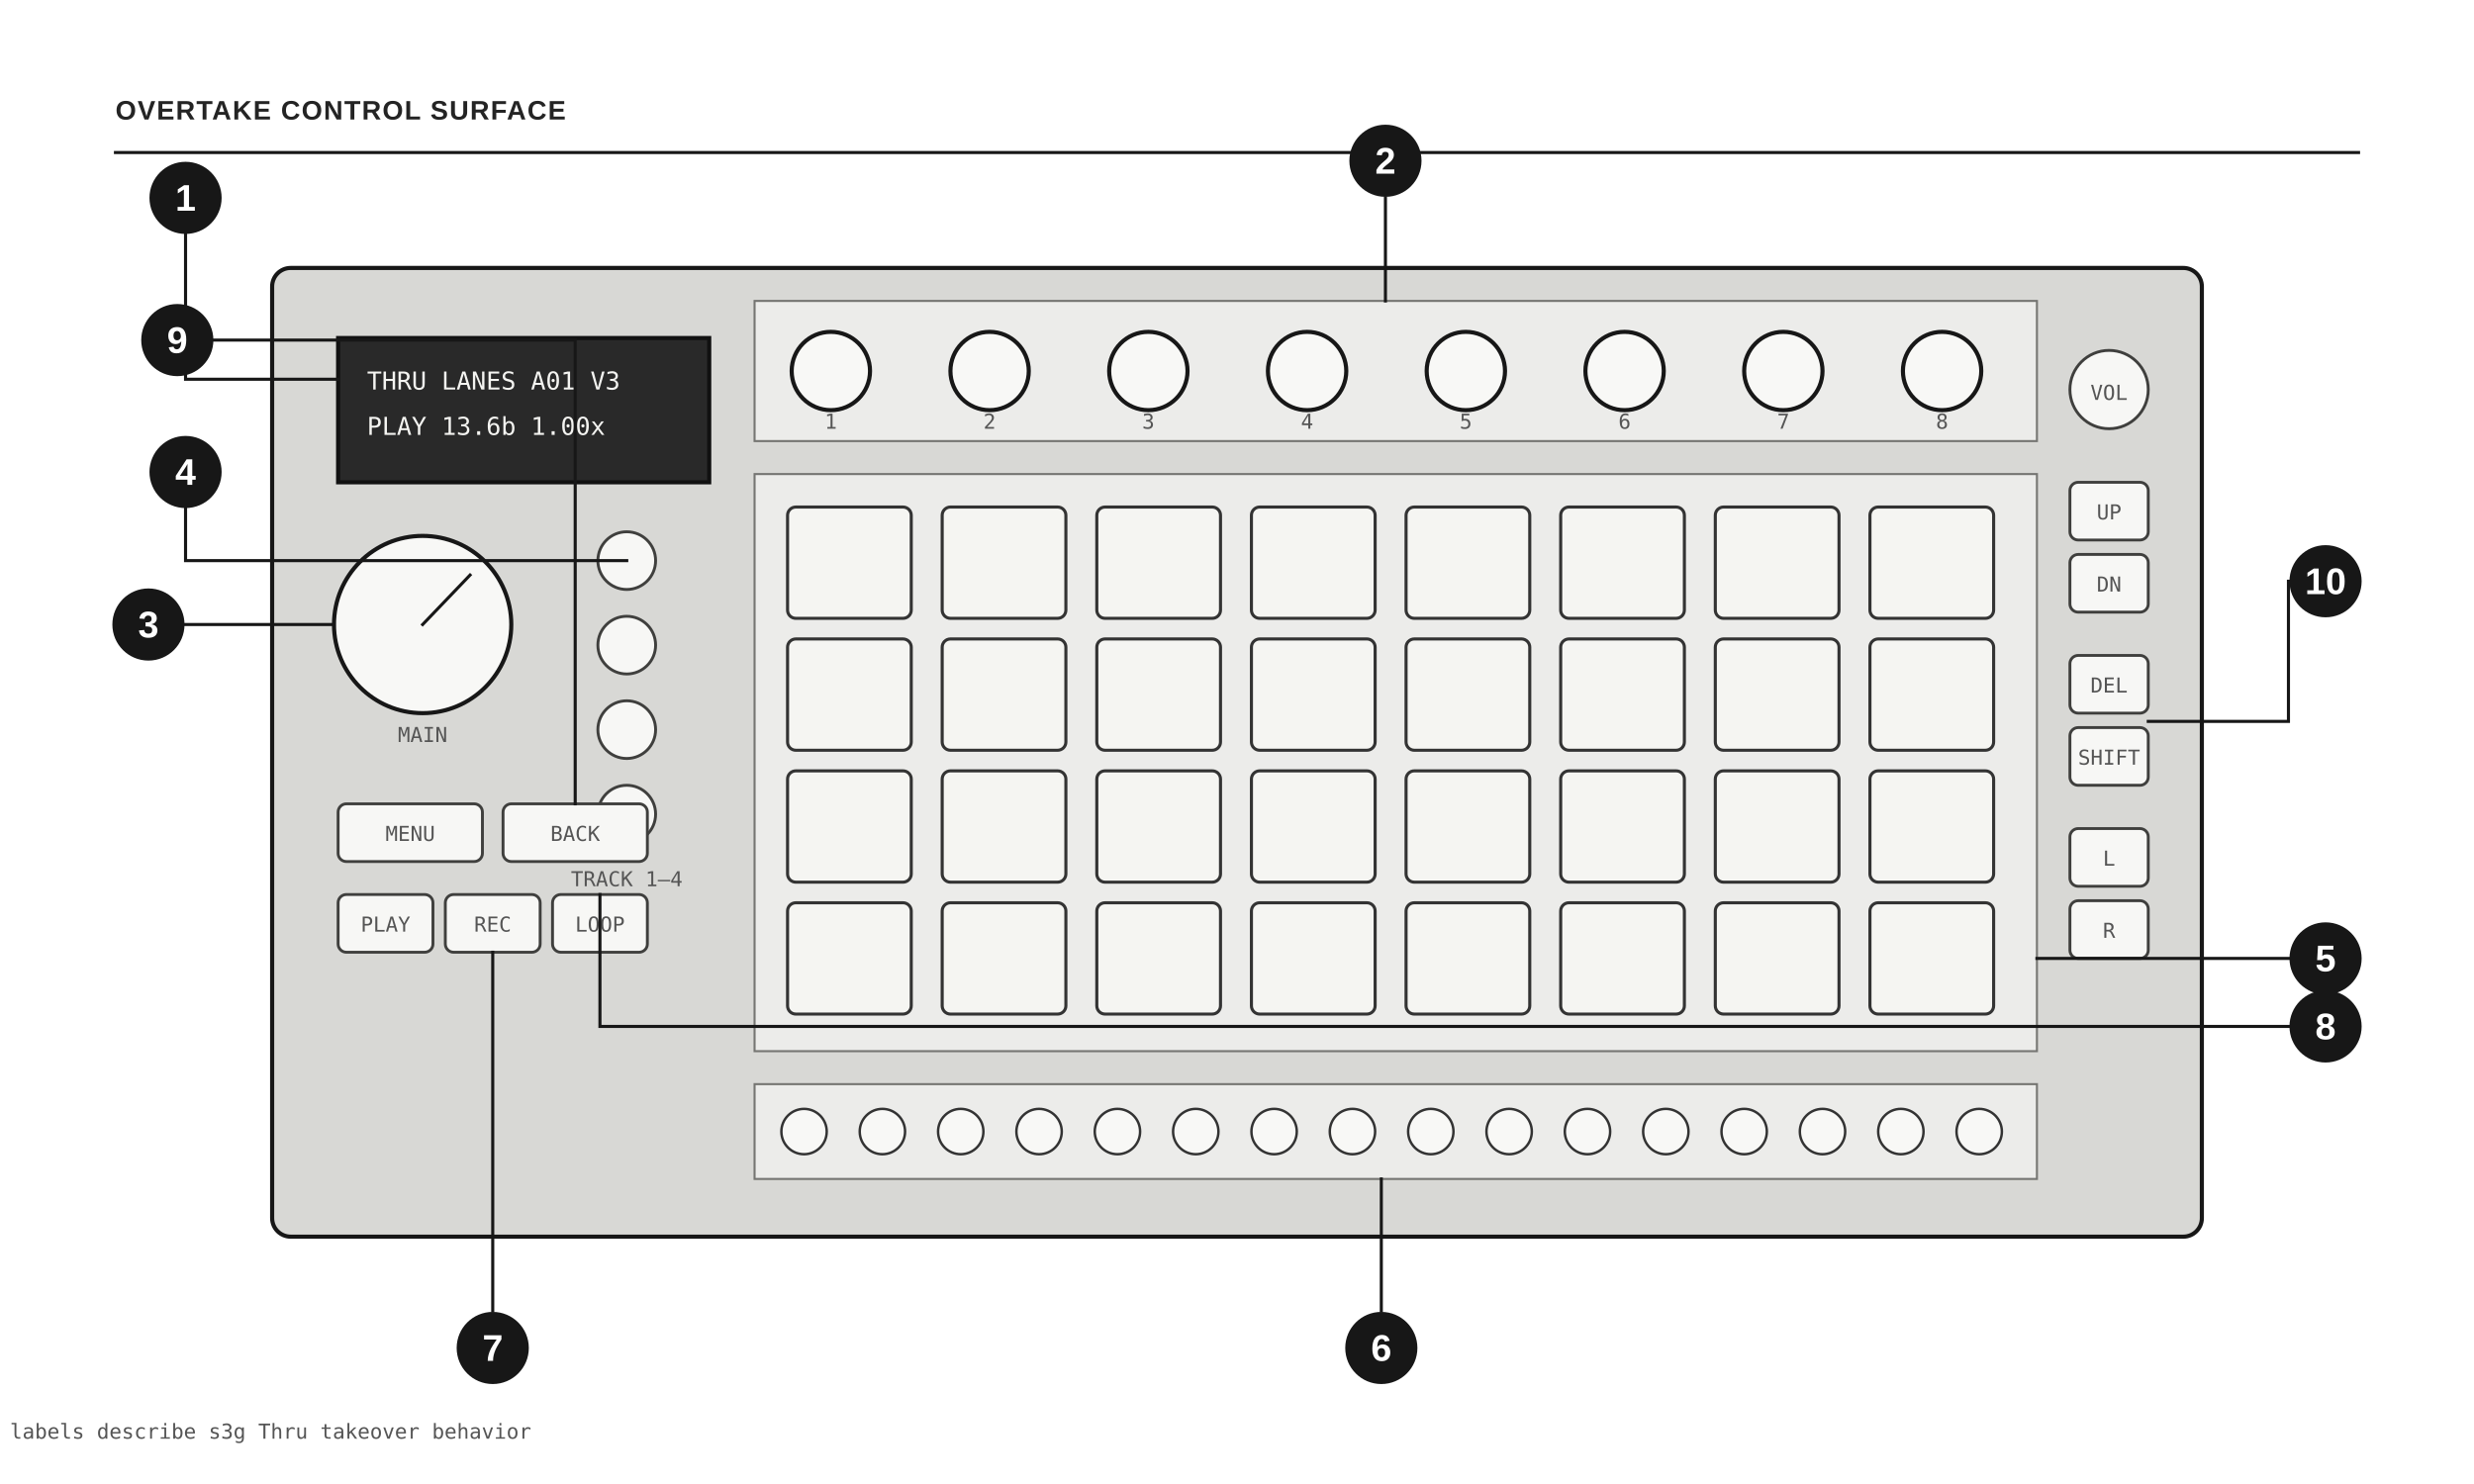
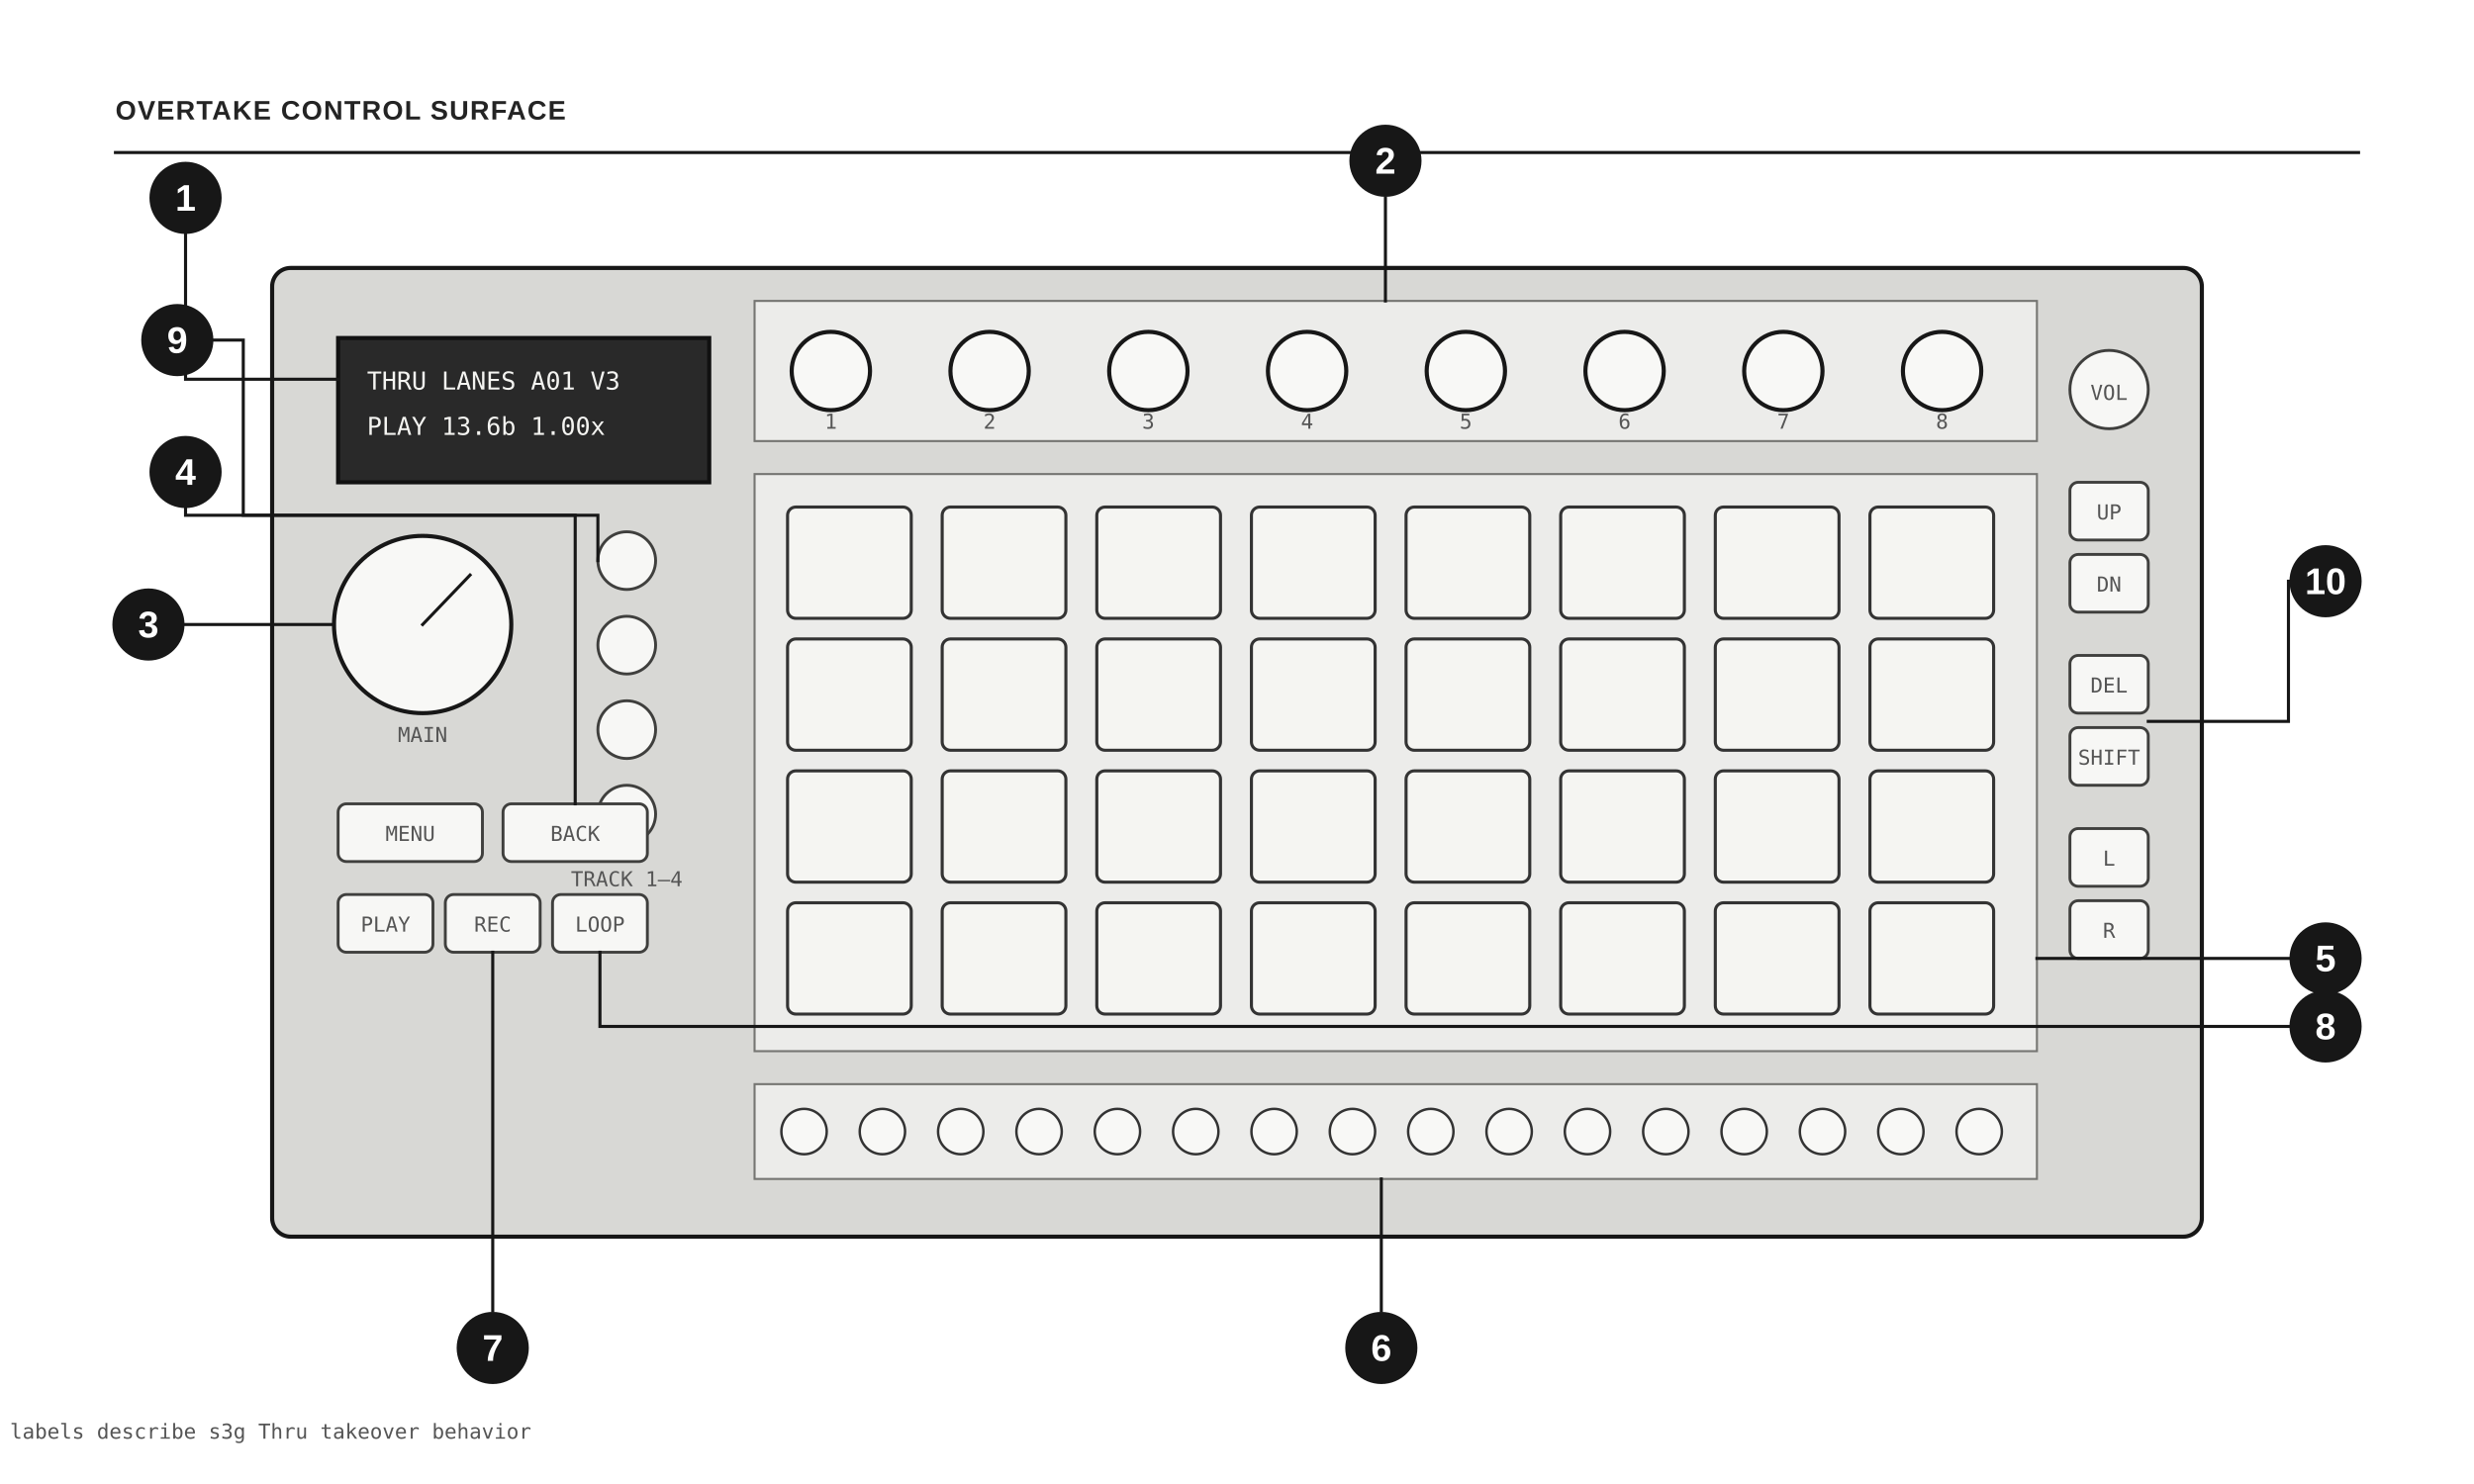
<svg xmlns="http://www.w3.org/2000/svg" width="1200" height="720" viewBox="0 0 1200 720" role="img" aria-labelledby="title desc">
  <defs>
    <style>
      .body{fill:#d8d8d5;stroke:#171717;stroke-width:2}
      .zone{fill:#ececea;stroke:#757572;stroke-width:1}
      .screen{fill:#292929;stroke:#111;stroke-width:2}
      .knob{fill:#f8f8f6;stroke:#171717;stroke-width:2}
      .key{fill:#f7f7f5;stroke:#3f3f3d;stroke-width:1.4}
      .pad{fill:#f5f5f2;stroke:#333;stroke-width:1.5}
      .step{fill:#f8f8f6;stroke:#333;stroke-width:1.2}
      .line{fill:none;stroke:#171717;stroke-width:1.5;stroke-linecap:square;stroke-linejoin:miter}
      .call{fill:#171717;stroke:#171717;stroke-width:1}
      .num{fill:#fff;font-family:Arial,Helvetica,sans-serif;font-size:18px;font-weight:700;text-anchor:middle;dominant-baseline:central}
      .label{fill:#242424;font-family:Arial,Helvetica,sans-serif;font-size:13px;font-weight:700;letter-spacing:.6px}
      .tiny{fill:#555;font-family:Menlo,Monaco,monospace;font-size:10px;text-anchor:middle}
      .screenText{fill:#f4f4f1;font-family:Menlo,Monaco,monospace;font-size:12px}
    </style>
  </defs>
  <rect width="1200" height="720" fill="#fff" />
  <text x="56" y="58" class="label">OVERTAKE CONTROL SURFACE</text>
  <line x1="56" y1="74" x2="1144" y2="74" class="line" />
  <rect x="132" y="130" width="936" height="470" rx="9" class="body" />
  <rect x="164" y="164" width="180" height="70" class="screen" />
  <text x="178" y="189" class="screenText">THRU LANES A01 V3</text>
  <text x="178" y="211" class="screenText">PLAY 13.6b 1.00x</text>
  <circle cx="205" cy="303" r="43" class="knob" />
  <line x1="205" y1="303" x2="228" y2="279" class="line" />
  <text x="205" y="360" class="tiny">MAIN</text>
  <circle cx="304" cy="272" r="14" class="key" />
  <circle cx="304" cy="313" r="14" class="key" />
  <circle cx="304" cy="354" r="14" class="key" />
  <circle cx="304" cy="395" r="14" class="key" />
  <text x="304" y="430" class="tiny">TRACK 1–4</text>
  <rect x="164" y="390" width="70" height="28" rx="4" class="key" />
  <text x="199" y="408" class="tiny">MENU</text>
  <rect x="244" y="390" width="70" height="28" rx="4" class="key" />
  <text x="279" y="408" class="tiny">BACK</text>
  <rect x="164" y="434" width="46" height="28" rx="4" class="key" />
  <text x="187" y="452" class="tiny">PLAY</text>
  <rect x="216" y="434" width="46" height="28" rx="4" class="key" />
  <text x="239" y="452" class="tiny">REC</text>
  <rect x="268" y="434" width="46" height="28" rx="4" class="key" />
  <text x="291" y="452" class="tiny">LOOP</text>
  <rect x="366" y="146" width="622" height="68" class="zone" />
  <g>
    <circle cx="403" cy="180" r="19" class="knob" />
    <circle cx="480" cy="180" r="19" class="knob" />
    <circle cx="557" cy="180" r="19" class="knob" />
    <circle cx="634" cy="180" r="19" class="knob" />
    <circle cx="711" cy="180" r="19" class="knob" />
    <circle cx="788" cy="180" r="19" class="knob" />
    <circle cx="865" cy="180" r="19" class="knob" />
    <circle cx="942" cy="180" r="19" class="knob" />
    <text x="403" y="208" class="tiny">1</text>
    <text x="480" y="208" class="tiny">2</text>
    <text x="557" y="208" class="tiny">3</text>
    <text x="634" y="208" class="tiny">4</text>
    <text x="711" y="208" class="tiny">5</text>
    <text x="788" y="208" class="tiny">6</text>
    <text x="865" y="208" class="tiny">7</text>
    <text x="942" y="208" class="tiny">8</text>
  </g>
  <rect x="366" y="230" width="622" height="280" class="zone" />
  <g>
    <rect x="382" y="246" width="60" height="54" rx="4" class="pad" />
    <rect x="457" y="246" width="60" height="54" rx="4" class="pad" />
    <rect x="532" y="246" width="60" height="54" rx="4" class="pad" />
    <rect x="607" y="246" width="60" height="54" rx="4" class="pad" />
    <rect x="682" y="246" width="60" height="54" rx="4" class="pad" />
    <rect x="757" y="246" width="60" height="54" rx="4" class="pad" />
    <rect x="832" y="246" width="60" height="54" rx="4" class="pad" />
    <rect x="907" y="246" width="60" height="54" rx="4" class="pad" />
    <rect x="382" y="310" width="60" height="54" rx="4" class="pad" />
    <rect x="457" y="310" width="60" height="54" rx="4" class="pad" />
    <rect x="532" y="310" width="60" height="54" rx="4" class="pad" />
    <rect x="607" y="310" width="60" height="54" rx="4" class="pad" />
    <rect x="682" y="310" width="60" height="54" rx="4" class="pad" />
    <rect x="757" y="310" width="60" height="54" rx="4" class="pad" />
    <rect x="832" y="310" width="60" height="54" rx="4" class="pad" />
    <rect x="907" y="310" width="60" height="54" rx="4" class="pad" />
    <rect x="382" y="374" width="60" height="54" rx="4" class="pad" />
    <rect x="457" y="374" width="60" height="54" rx="4" class="pad" />
    <rect x="532" y="374" width="60" height="54" rx="4" class="pad" />
    <rect x="607" y="374" width="60" height="54" rx="4" class="pad" />
    <rect x="682" y="374" width="60" height="54" rx="4" class="pad" />
    <rect x="757" y="374" width="60" height="54" rx="4" class="pad" />
    <rect x="832" y="374" width="60" height="54" rx="4" class="pad" />
    <rect x="907" y="374" width="60" height="54" rx="4" class="pad" />
    <rect x="382" y="438" width="60" height="54" rx="4" class="pad" />
    <rect x="457" y="438" width="60" height="54" rx="4" class="pad" />
    <rect x="532" y="438" width="60" height="54" rx="4" class="pad" />
    <rect x="607" y="438" width="60" height="54" rx="4" class="pad" />
    <rect x="682" y="438" width="60" height="54" rx="4" class="pad" />
    <rect x="757" y="438" width="60" height="54" rx="4" class="pad" />
    <rect x="832" y="438" width="60" height="54" rx="4" class="pad" />
    <rect x="907" y="438" width="60" height="54" rx="4" class="pad" />
  </g>
  <rect x="366" y="526" width="622" height="46" class="zone" />
  <g>
    <circle cx="390" cy="549" r="11" class="step" />
    <circle cx="428" cy="549" r="11" class="step" />
    <circle cx="466" cy="549" r="11" class="step" />
    <circle cx="504" cy="549" r="11" class="step" />
    <circle cx="542" cy="549" r="11" class="step" />
    <circle cx="580" cy="549" r="11" class="step" />
    <circle cx="618" cy="549" r="11" class="step" />
    <circle cx="656" cy="549" r="11" class="step" />
    <circle cx="694" cy="549" r="11" class="step" />
    <circle cx="732" cy="549" r="11" class="step" />
    <circle cx="770" cy="549" r="11" class="step" />
    <circle cx="808" cy="549" r="11" class="step" />
    <circle cx="846" cy="549" r="11" class="step" />
    <circle cx="884" cy="549" r="11" class="step" />
    <circle cx="922" cy="549" r="11" class="step" />
    <circle cx="960" cy="549" r="11" class="step" />
  </g>
  <rect x="1004" y="170" width="38" height="38" rx="19" class="key" />
  <text x="1023" y="194" class="tiny">VOL</text>
  <rect x="1004" y="234" width="38" height="28" rx="4" class="key" />
  <text x="1023" y="252" class="tiny">UP</text>
  <rect x="1004" y="269" width="38" height="28" rx="4" class="key" />
  <text x="1023" y="287" class="tiny">DN</text>
  <rect x="1004" y="318" width="38" height="28" rx="4" class="key" />
  <text x="1023" y="336" class="tiny">DEL</text>
  <rect x="1004" y="353" width="38" height="28" rx="4" class="key" />
  <text x="1023" y="371" class="tiny">SHIFT</text>
  <rect x="1004" y="402" width="38" height="28" rx="4" class="key" />
  <text x="1023" y="420" class="tiny">L</text>
  <rect x="1004" y="437" width="38" height="28" rx="4" class="key" />
  <text x="1023" y="455" class="tiny">R</text>
  <path d="M164 184H90V112" class="line" />
  <circle cx="90" cy="96" r="17" class="call" />
  <text x="90" y="96" class="num">1</text>
  <path d="M672 146V96" class="line" />
  <circle cx="672" cy="78" r="17" class="call" />
  <text x="672" y="78" class="num">2</text>
  <path d="M162 303H90" class="line" />
  <circle cx="72" cy="303" r="17" class="call" />
  <text x="72" y="303" class="num">3</text>
-   <path d="M304 272H90V246" class="line" />
+   <path d="M290 272V250H90V246" class="line" />
  <circle cx="90" cy="229" r="17" class="call" />
  <text x="90" y="229" class="num">4</text>
  <path d="M988 465H1110" class="line" />
  <circle cx="1128" cy="465" r="17" class="call" />
  <text x="1128" y="465" class="num">5</text>
  <path d="M670 572V636" class="line" />
  <circle cx="670" cy="654" r="17" class="call" />
  <text x="670" y="654" class="num">6</text>
  <path d="M239 462V636" class="line" />
  <circle cx="239" cy="654" r="17" class="call" />
  <text x="239" y="654" class="num">7</text>
-   <path d="M291 434V498H1128" class="line" />
+   <path d="M291 462V498H1128" class="line" />
  <circle cx="1128" cy="498" r="17" class="call" />
  <text x="1128" y="498" class="num">8</text>
-   <path d="M279 390V165H103" class="line" />
+   <path d="M279 390V250H118V165H103" class="line" />
  <circle cx="86" cy="165" r="17" class="call" />
  <text x="86" y="165" class="num">9</text>
  <path d="M1042 350H1110V282" class="line" />
  <circle cx="1128" cy="282" r="17" class="call" />
  <text x="1128" y="282" class="num">10</text>
  <text x="56" y="698" class="tiny" text-anchor="start">Simplified control map · labels describe s3g Thru takeover behavior</text>
</svg>
